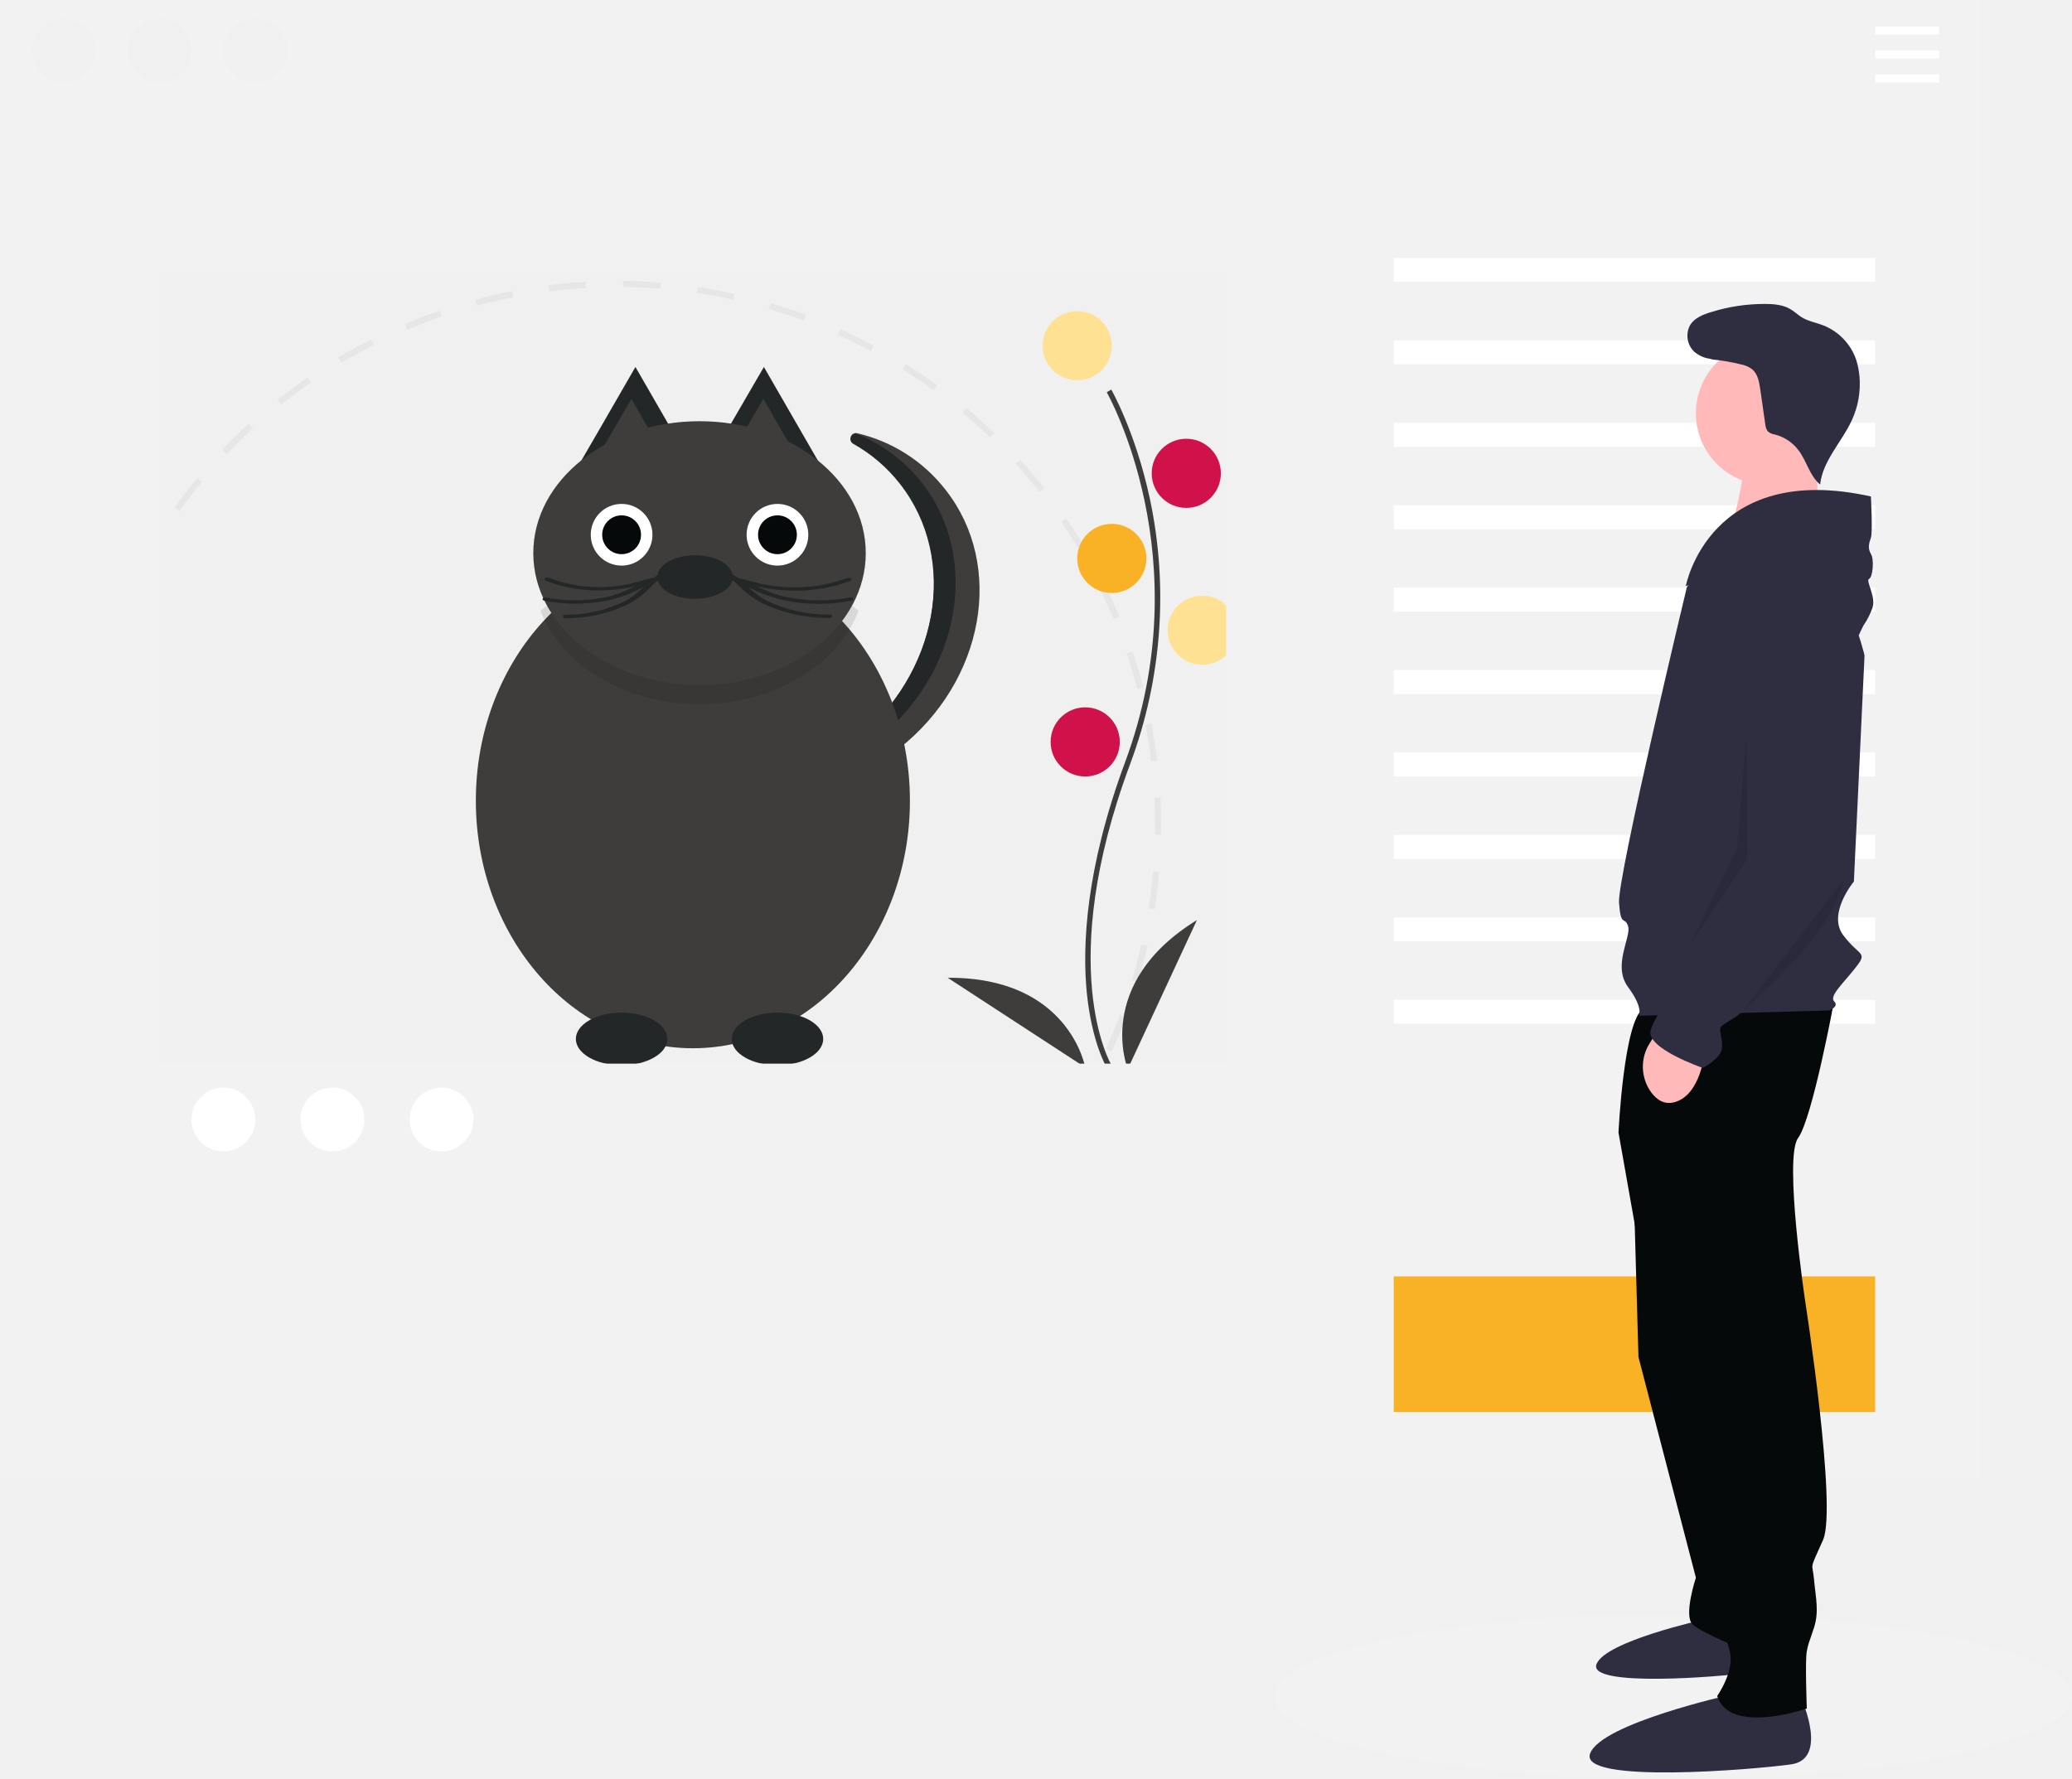
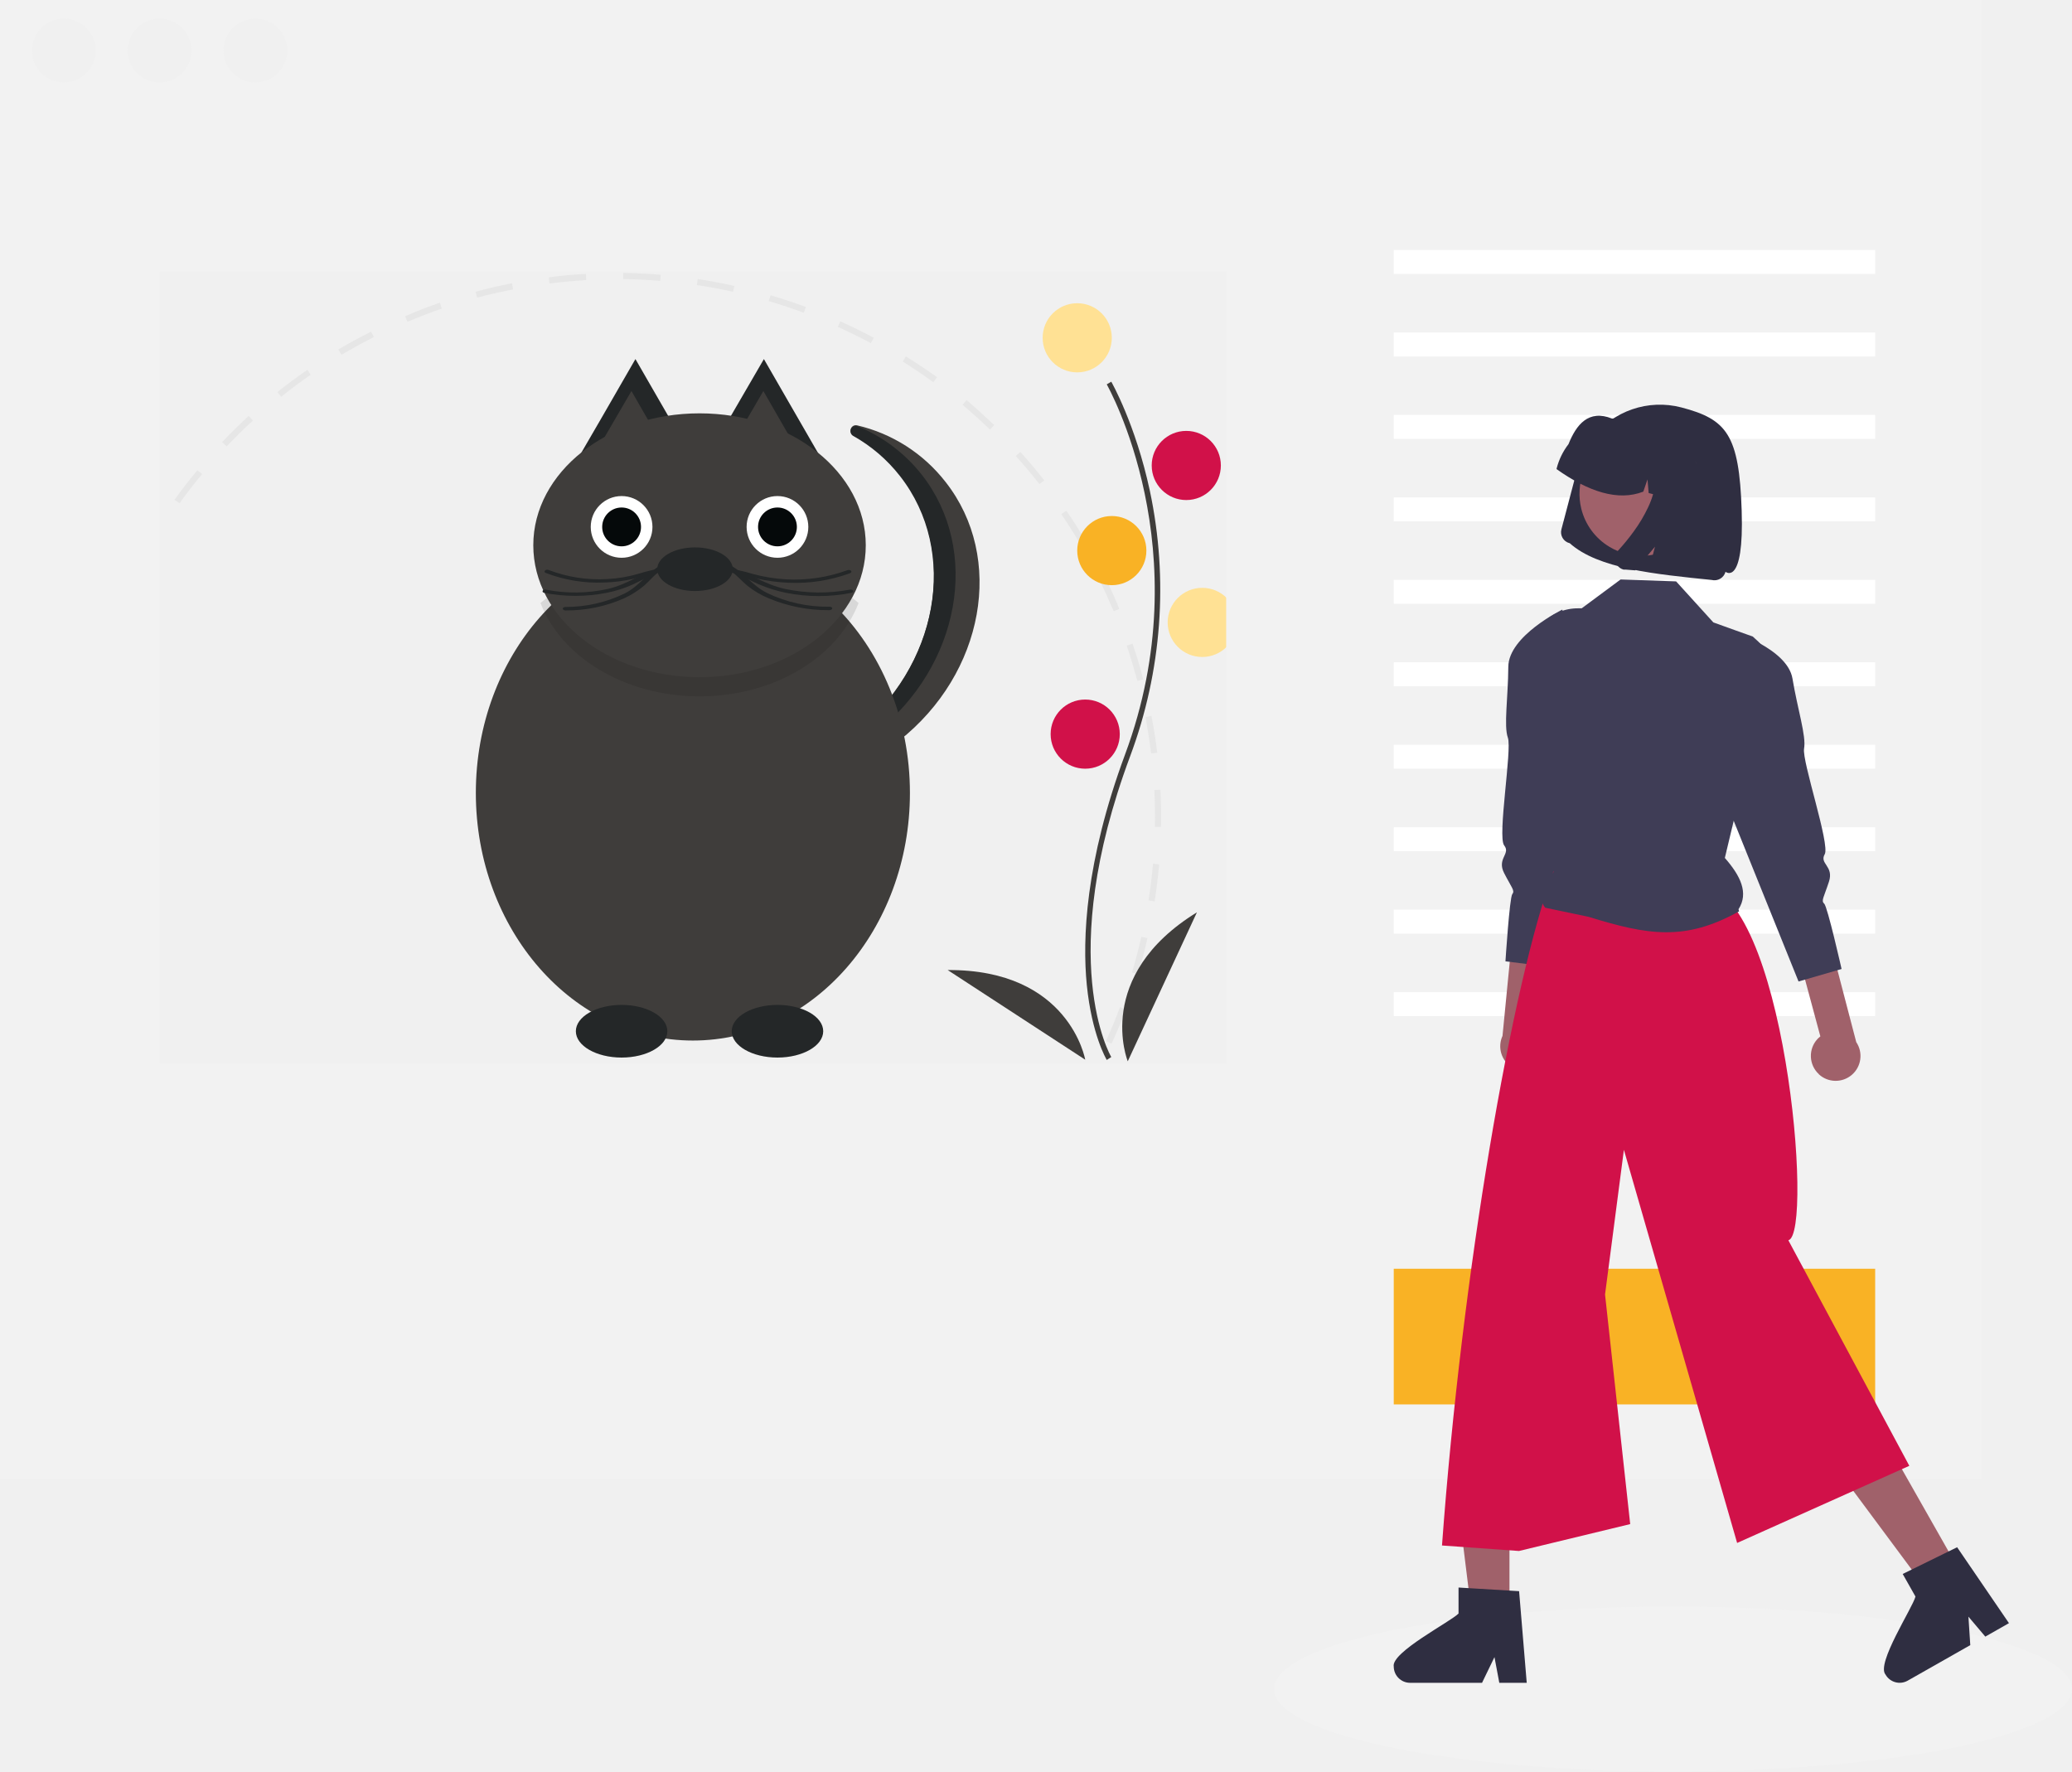
- <svg xmlns="http://www.w3.org/2000/svg" viewBox="0 0 779 669">
+ <svg xmlns="http://www.w3.org/2000/svg" viewBox="0 0 779 666">
  <defs>
-     <style>.cls-1{fill:#f2f2f2;}.cls-2{fill:#e6e6e6;}.cls-3{fill:#3f3d3b;}.cls-4{fill:#ffe194;}.cls-5{fill:#d11149;}.cls-6{fill:#f9b225;}.cls-7{fill:#242728;}.cls-8{opacity:0.1;isolation:isolate;}.cls-9{fill:#fff;}.cls-10{fill:#05090a;}.cls-11{fill:#6c63ff;}.cls-12{fill:#2f2e41;}.cls-13{fill:#ffb9b9;}</style>
+     <style>.cls-1{fill:#fff;}.cls-2{fill:#f2f2f2;}.cls-3{fill:#e6e6e6;}.cls-4{fill:#3f3d3b;}.cls-5{fill:#ffe194;}.cls-6{fill:#d11149;}.cls-7{fill:#f9b225;}.cls-8{fill:#242728;}.cls-9{opacity:0.1;isolation:isolate;}.cls-10{fill:#05090a;}.cls-11{fill:#6c63ff;}.cls-12{fill:#a0616a;}.cls-13{fill:#3f3d56;}.cls-14{fill:#2f2e41;}</style>
  </defs>
  <g id="Capa_2" data-name="Capa 2">
    <g id="Capa_1-2" data-name="Capa 1">
-       <ellipse class="cls-1" cx="629" cy="638" rx="150" ry="31" />
-       <path class="cls-2" d="M45.9,390c.9,2.1,1.8,4.2,2.8,6.3l-2.1,1c-1-2.1-1.9-4.2-2.8-6.3Z" />
-       <path class="cls-2" d="M417.1,223.4c1.3,2.8,2.6,5.6,3.7,8.5l-2.1.9c-1.8-4.2-3.7-8.5-5.8-12.6l2.1-1Q416.05,221.15,417.1,223.4Zm-8.7-16.6-2,1.2c-2.3-4-4.8-7.9-7.4-11.7l1.9-1.3C403.5,198.7,406,202.7,408.4,206.8ZM425.8,245c1.5,4.4,2.9,8.9,4,13.4l-2.2.6c-1.2-4.4-2.5-8.9-4-13.3Zm-33.2-61.4-1.8,1.4c-2.8-3.6-5.9-7.2-8.9-10.6l1.7-1.5c3.1,3.4,6.1,7,9,10.7Zm40.3,88.5c.9,4.6,1.6,9.2,2.2,13.9l-2.3.3c-.6-4.6-1.3-9.2-2.1-13.7ZM373.8,162.8l-1.6,1.7c-3.3-3.2-6.8-6.3-10.3-9.3l1.5-1.8C366.9,156.4,370.4,159.6,373.8,162.8Zm62.5,137.1c.2,4.7.3,9.4.2,14h-2.3c.1-4.6,0-9.3-.2-13.9Zm-84-155.1-1.4,1.9c-3.7-2.7-7.6-5.3-11.5-7.8l1.2-1.9Q346.6,140.75,352.3,144.8ZM435.8,328c-.4,4.6-1,9.3-1.7,13.9l-2.3-.4c.7-4.5,1.3-9.2,1.7-13.8ZM328.5,130l-1.1,2c-4.1-2.2-8.2-4.2-12.4-6.1l.9-2.1C320.2,125.7,324.4,127.8,328.5,130ZM431.4,355.7c-1,4.5-2.2,9.1-3.6,13.6l-2.2-.7c1.3-4.4,2.5-8.9,3.5-13.4ZM303,118.4l-.8,2.2c-4.3-1.6-8.7-3.1-13.2-4.4l.7-2.2C294.1,115.3,298.6,116.8,303,118.4ZM423.3,382.5c-1.6,4.4-3.5,8.7-5.4,12.9l-2.1-1c1.9-4.2,3.7-8.5,5.3-12.8Zm-147.2-272-.5,2.2c-4.5-1-9.1-1.9-13.6-2.5l.3-2.3C266.9,108.6,271.6,109.5,276.1,110.5ZM411.7,408c-2.2,4.1-4.6,8.2-7.1,12.1l-1.9-1.2c2.5-3.9,4.8-7.9,7-12ZM248.4,106.3l-.2,2.3c-4.6-.4-9.3-.6-13.9-.7v-2.3c4.7.1,9.4.3,14.1.7ZM396.7,431.7c-2.8,3.7-5.7,7.4-8.7,11l-1.8-1.5c3-3.5,5.9-7.2,8.6-10.9ZM220.3,106l.1,2.3c-4.6.3-9.3.7-13.8,1.3l-.3-2.3A130,130,0,0,1,220.3,106ZM378.6,453.1c-3.2,3.3-6.7,6.6-10.1,9.7l-1.5-1.7c3.4-3.1,6.8-6.3,10-9.6ZM192.5,109.5l.4,2.3c-4.5.9-9.1,1.9-13.5,3.1l-.6-2.2C183.3,111.4,187.9,110.4,192.5,109.5ZM357.7,471.8c-3.7,2.9-7.5,5.6-11.4,8.2l-1.3-1.9c3.8-2.6,7.6-5.3,11.2-8.1Zm-192.3-355,.7,2.2c-4.3,1.5-8.7,3.2-12.9,5l-.9-2.1C156.6,120,161,118.3,165.4,116.8Zm169,370.6c-4,2.3-8.2,4.5-12.4,6.6l-1-2.1c4.1-2,8.3-4.2,12.2-6.5ZM140.6,129.7c-4.1,2.1-8.2,4.3-12.2,6.7l-1.2-2c4-2.4,8.1-4.6,12.3-6.7Zm-23.8,14.2c-3.8,2.6-7.5,5.4-11.1,8.3l-1.4-1.8c3.6-2.9,7.4-5.7,11.3-8.4ZM95.1,161.1c-3.4,3.1-6.7,6.4-9.9,9.7l-1.7-1.6c3.2-3.4,6.6-6.7,10-9.8ZM76,181.2c-2.9,3.5-5.8,7.2-8.5,11l-1.9-1.3c2.7-3.8,5.6-7.5,8.6-11.1ZM59.9,203.7c-2.4,3.9-4.7,8-6.9,12l-2-1.1c2.2-4.1,4.5-8.2,7-12.2Zm-13,24.5c-1.9,4.2-3.6,8.5-5.2,12.9l-2.2-.8c1.6-4.4,3.4-8.8,5.2-13Zm-9.5,26c-1.3,4.4-2.4,9-3.4,13.5l-2.2-.5c1-4.5,2.1-9.1,3.4-13.6Zm-5.8,27.1q-1.05,6.9-1.5,13.8l-2.3-.2c.4-4.6.9-9.3,1.5-13.9ZM29.5,309c0,4.6.1,9.3.4,13.9l-2.3.1c-.3-4.6-.4-9.4-.4-14Zm1.7,27.7c.6,4.6,1.4,9.2,2.3,13.7l-2.3.5c-.9-4.6-1.7-9.2-2.3-13.8Zm5.5,27.2c1.2,4.4,2.6,8.9,4.1,13.2l-2.2.8c-1.5-4.4-3-8.9-4.2-13.4Z" />
-       <path class="cls-2" d="M308.1,497.8l.9,2.1c-2.1.9-4.3,1.7-6.5,2.5l-.8-2.2C303.8,499.5,305.9,498.6,308.1,497.8Z" />
-       <path class="cls-3" d="M416.1,401.5c-.2-.4-5.6-9.4-7.5-28.2-1.7-17.2-.6-46.2,14.4-86.7,28.5-76.7-6.6-138.5-6.9-139.1l1.7-1c.1.2,9.1,15.9,14.5,41a178.8,178.8,0,0,1-7.4,99.8c-28.5,76.5-7.3,112.8-7.1,113.1Z" />
-       <circle class="cls-4" cx="405" cy="130" r="13" />
-       <circle class="cls-5" cx="446" cy="178" r="13" />
-       <circle class="cls-6" cx="418" cy="210" r="13" />
-       <circle class="cls-4" cx="452" cy="237" r="13" />
-       <circle class="cls-5" cx="408" cy="279" r="13" />
-       <path class="cls-3" d="M424,402s-13-32,26-56Z" />
-       <path class="cls-3" d="M408,401.4s-5.9-34-51.7-33.7Z" />
-       <path class="cls-3" d="M322.2,162.9a2,2,0,0,0-1.4,3.7,59.06,59.06,0,0,1,17.6,15c22.4,28.5,14.6,72-17.5,97.3a79.06,79.06,0,0,1-50.3,17.4c21.5,6.1,47,1.3,67.4-14.8,32.1-25.3,39.9-68.8,17.5-97.3A59.11,59.11,0,0,0,322.2,162.9Z" />
-       <path class="cls-7" d="M338.3,181.9c22.4,28.5,14.6,72-17.5,97.3A79.88,79.88,0,0,1,280,296.1a78.81,78.81,0,0,0,49-17.4c32.1-25.3,39.9-68.8,17.5-97.3a59.53,59.53,0,0,0-24.2-18.2h-.1a2,2,0,0,0-2.4,1.5,2,2,0,0,0,1,2.2A58.67,58.67,0,0,1,338.3,181.9Z" />
-       <polygon class="cls-7" points="238.9 138 252.1 160.9 265.4 183.8 238.9 183.8 212.4 183.8 225.7 160.9 238.9 138" />
-       <polygon class="cls-7" points="287.2 138 300.4 160.9 313.6 183.8 287.2 183.8 260.7 183.8 273.9 160.9 287.2 138" />
-       <polygon class="cls-3" points="237.4 150 245.5 164.1 253.7 178.2 237.4 178.2 221 178.2 229.2 164.1 237.4 150" />
-       <polygon class="cls-3" points="287 150 295.1 164.1 303.3 178.2 287 178.2 270.7 178.2 278.8 164.1 287 150" />
-       <path class="cls-3" d="M342.1,301.1c0,51.4-36.5,93.1-81.6,93.1s-81.6-41.7-81.6-93.1S215.4,208,260.5,208c19.2,0,37.7,7.7,52.4,21.8C331.4,247.4,342.1,273.5,342.1,301.1Z" />
-       <path class="cls-8" d="M322.8,229.7C315,250,291.2,264.8,263,264.8s-52-14.8-59.8-35.1A93.08,93.08,0,0,1,322.8,229.7Z" />
-       <ellipse class="cls-3" cx="263" cy="208" rx="62.5" ry="49.6" />
-       <circle class="cls-9" cx="233.7" cy="201.1" r="11.6" />
-       <circle class="cls-9" cx="292.3" cy="201.1" r="11.6" />
-       <circle class="cls-10" cx="233.7" cy="201.1" r="7.3" />
-       <circle class="cls-10" cx="292.3" cy="201.1" r="7.3" />
-       <circle class="cls-11" cx="250" cy="217.5" r="2.2" />
-       <path class="cls-7" d="M247.5,216.9c-7,1.9-11.6,5.8-18.9,7.5a57.14,57.14,0,0,1-23.3.3c-1.3-.3-1.9,1-.6,1.2a60.88,60.88,0,0,0,23.3,0,45,45,0,0,0,10-3.2c3.5-1.6,6.5-3.5,10.5-4.7,1.3-.3.3-1.4-1-1.1Z" />
-       <path class="cls-7" d="M250.3,216.4a63.38,63.38,0,0,0-10.2,2.3,50.21,50.21,0,0,1-11.8,2,52.77,52.77,0,0,1-22-3.4c-1.2-.5-2.2.7-1.1,1.1a54.46,54.46,0,0,0,22,3.6,56.1,56.1,0,0,0,11-1.4c4.2-1,8.1-2.5,12.7-3C252.2,217.5,251.6,216.2,250.3,216.4Z" />
-       <path class="cls-7" d="M248.4,215.5c-5.4,3.1-7.7,7.6-13.5,10.6a50.87,50.87,0,0,1-22.3,5.1c-.6,0-1.1.3-1,.7s.5.6,1,.6a53.22,53.22,0,0,0,21.9-4.5,33.3,33.3,0,0,0,7.4-4.6c2.7-2.3,4.5-4.9,7.9-6.9,1.1-.6-.4-1.5-1.4-1Z" />
-       <circle class="cls-11" cx="272.7" cy="217.5" r="2.2" />
-       <path class="cls-7" d="M274.2,218c4.2,1.1,7.3,3,10.9,4.6a53.78,53.78,0,0,0,10.5,3.3,62.62,62.62,0,0,0,24.4,0c1.4-.3.8-1.5-.6-1.2a62.1,62.1,0,0,1-24.3-.3c-7.7-1.7-12.5-5.6-19.8-7.5-1.3-.3-2.4.8-1.1,1.1Z" />
-       <path class="cls-7" d="M271.8,217.6c4.6.5,8.5,1.9,12.7,2.9a66.65,66.65,0,0,0,12.1,1.6,59.45,59.45,0,0,0,23-3.6c1.2-.5.1-1.6-1.1-1.1a57.83,57.83,0,0,1-23.1,3.4,60.77,60.77,0,0,1-12.3-2,61.57,61.57,0,0,0-10.7-2.3c-1.4-.3-2,1-.6,1.1Z" />
-       <path class="cls-7" d="M272.8,216.4c3.6,2,5.5,4.6,8.3,6.9a32.77,32.77,0,0,0,7.8,4.6,57.74,57.74,0,0,0,22.9,4.5c.6,0,1.1-.3,1.1-.7s-.5-.6-1.1-.6a52.23,52.23,0,0,1-23.3-5.1c-6-3-8.4-7.5-14.1-10.6-1.1-.4-2.6.5-1.6,1Z" />
-       <ellipse class="cls-7" cx="233.7" cy="390.7" rx="17.2" ry="9.9" />
-       <ellipse class="cls-7" cx="292.3" cy="390.7" rx="17.2" ry="9.9" />
-       <ellipse class="cls-7" cx="261.3" cy="217" rx="14.2" ry="8.2" />
-       <path class="cls-1" d="M0,0V556H745V0ZM96,7A12,12,0,1,1,84,19,12,12,0,0,1,96,7ZM24,31A12,12,0,1,1,36,19,12,12,0,0,1,24,31ZM48,19A12,12,0,1,1,60,31,12,12,0,0,1,48,19ZM461,400H60V102H461Z" />
-       <rect class="cls-9" x="705" y="10" width="24" height="3" />
-       <rect class="cls-9" x="705" y="19" width="24" height="3" />
-       <rect class="cls-9" x="705" y="28" width="24" height="3" />
-       <rect class="cls-9" x="524" y="97" width="181" height="9" />
-       <rect class="cls-9" x="524" y="128" width="181" height="9" />
-       <rect class="cls-9" x="524" y="159" width="181" height="9" />
-       <rect class="cls-9" x="524" y="190" width="181" height="9" />
-       <rect class="cls-9" x="524" y="221" width="181" height="9" />
-       <rect class="cls-9" x="524" y="252" width="181" height="9" />
-       <rect class="cls-9" x="524" y="283" width="181" height="9" />
-       <rect class="cls-9" x="524" y="314" width="181" height="9" />
-       <rect class="cls-9" x="524" y="345" width="181" height="9" />
-       <rect class="cls-9" x="524" y="376" width="181" height="9" />
-       <circle class="cls-9" cx="84" cy="421" r="12" />
-       <circle class="cls-9" cx="125" cy="421" r="12" />
-       <circle class="cls-9" cx="166" cy="421" r="12" />
-       <rect class="cls-6" x="524" y="480" width="181" height="51" />
-       <path class="cls-12" d="M660.8,610.5s7.7,16.9-3.1,18.5-60.6,5.6-57.5-3.1S640.8,609,640.8,609Z" />
-       <path class="cls-12" d="M677.4,639.2s10.1,22.3-4,24.3-79.6,7.4-75.6-4,53.3-22.3,53.3-22.3Z" />
-       <path class="cls-10" d="M614,439.4l2,70.9,21.6,83s-4.7,14.2-1.3,17.5,18.9,9.4,18.9,9.4L642.4,443.4Z" />
-       <path class="cls-10" d="M689.5,376.7S681.4,420.6,676,428s2.7,61.4,2.7,61.4,12.1,77.6,6.7,89.7-4,8.1-3.4,14.8,2,12.1,0,18.2-2,5.4-2.7,8.8,0,21.6,0,21.6-29,10.1-33.7-4.7c0,0,6.7-9.4,4.7-16.9a94,94,0,0,1-3.4-22.9V583.8l-31-116.1-7.4-41.8s2-42.5,9.4-46.6S689.5,376.7,689.5,376.7Z" />
-       <circle class="cls-13" cx="664.6" cy="155.4" r="27" />
-       <path class="cls-13" d="M683.5,167.3l-.5,34.5-33.1.1s8.4-27,4.6-32.6S683.5,167.3,683.5,167.3Z" />
-       <path class="cls-12" d="M634.2,220.8s23.6-30.4,41.8-17.5,25,43.2,25,43.2l-4,85s-10.1,12.1-4,20.2,9.4,6.1,4.7,12.1-10.1,10.8-8.1,12.8-2,3.4-2,3.4l-71.5,2s2-2.7-4-10.8,1.3-18.9,0-22.9-2.7.7-3.4-8.8S634.2,220.8,634.2,220.8Z" />
-       <path class="cls-13" d="M641,394.9s-1.3,16.9-11.5,19.6c-3.8,1-6.6-.9-8.7-3.7a16.43,16.43,0,0,1-.5-18.6l2.5-4Z" />
-       <path class="cls-12" d="M703.4,186.7s.7,13.5,0,15.5-1.3,4,0,6.1.7,8.8-.7,9.4,2.7,6.7,1.3,10.8a27.1,27.1,0,0,1-3.4,6.7c-.7,1.3-1.8,3.8-1.8,3.8s-19.8-42.2-36-32.1-29,13.5-29,13.5S642.6,173.2,703.4,186.7Z" />
-       <path class="cls-12" d="M674,218.1s21.6,2,20.2,30.4,2,72.9,2,72.9-37.1,56.7-43.2,60.7-6.7,3.4-6.1,6.7,1.3,6.1-1.3,8.8a21,21,0,0,1-5.4,4s-21.6-7.4-19.6-14.2,11.5-17.5,11.5-17.5,16.2-26.3,16.9-30.4.7-3.4,2.7-5.4,7.4-10.1,7.4-14.2V307.1l-5.7-68.5a20,20,0,0,1,5.3-15.4C662,219.9,666.8,217.3,674,218.1Z" />
-       <path class="cls-12" d="M647.2,134.6a11.09,11.09,0,0,1-10.2-2.3,8.36,8.36,0,0,1-1.6-10c1.6-2.7,4.8-4,7.8-4.9a67.3,67.3,0,0,1,20.4-3.1c3.3,0,6.8.3,9.6,2,1.4.8,2.6,2,4,2.9,2.5,1.6,5.6,2.1,8.4,3.2a21.38,21.38,0,0,1,12.3,13,31.36,31.36,0,0,1,1.2,6.1,32.72,32.72,0,0,1-2.9,16.6c-3.8,8.2-10.9,15.1-11.9,24.1-3.9-3.2-5-8.7-8-12.7a16.09,16.09,0,0,0-9-6.1,5.14,5.14,0,0,1-2.7-1.2,5.38,5.38,0,0,1-.9-2.5l-1.9-13.3c-.4-2.7-.9-5.7-3-7.5a10.2,10.2,0,0,0-4.4-1.9,74.56,74.56,0,0,0-11.5-1.9" />
-       <path class="cls-8" d="M693,331l-37.9,49.2S690,351,693,331Z" />
-       <polygon class="cls-8" points="656.6 276.6 657 323 635 356 653 319 656.6 276.6" />
+       <rect class="cls-1" x="705" y="7" width="24" height="3" />
+       <rect class="cls-1" x="705" y="16" width="24" height="3" />
+       <rect class="cls-1" x="705" y="25" width="24" height="3" />
+       <ellipse class="cls-2" cx="629" cy="635" rx="150" ry="31" />
+       <path class="cls-3" d="M45.9,387c.9,2.1,1.8,4.2,2.8,6.3l-2.1,1c-1-2.1-1.9-4.2-2.8-6.3Z" />
+       <path class="cls-3" d="M417.1,220.4c1.3,2.8,2.6,5.6,3.7,8.5l-2.1.9c-1.8-4.2-3.7-8.5-5.8-12.6l2.1-1Q416.05,218.15,417.1,220.4Zm-8.7-16.6-2,1.2c-2.3-4-4.8-7.9-7.4-11.7l1.9-1.3C403.5,195.7,406,199.7,408.4,203.8ZM425.8,242c1.5,4.4,2.9,8.9,4,13.4l-2.2.6c-1.2-4.4-2.5-8.9-4-13.3Zm-33.2-61.4-1.8,1.4c-2.8-3.6-5.9-7.2-8.9-10.6l1.7-1.5c3.1,3.4,6.1,7,9,10.7Zm40.3,88.5c.9,4.6,1.6,9.2,2.2,13.9l-2.3.3c-.6-4.6-1.3-9.2-2.1-13.7ZM373.8,159.8l-1.6,1.7c-3.3-3.2-6.8-6.3-10.3-9.3l1.5-1.8C366.9,153.4,370.4,156.6,373.8,159.8Zm62.5,137.1c.2,4.7.3,9.4.2,14h-2.3c.1-4.6,0-9.3-.2-13.9Zm-84-155.1-1.4,1.9c-3.7-2.7-7.6-5.3-11.5-7.8l1.2-1.9Q346.6,137.75,352.3,141.8ZM435.8,325c-.4,4.6-1,9.3-1.7,13.9l-2.3-.4c.7-4.5,1.3-9.2,1.7-13.8ZM328.5,127l-1.1,2c-4.1-2.2-8.2-4.2-12.4-6.1l.9-2.1C320.2,122.7,324.4,124.8,328.5,127ZM431.4,352.7c-1,4.5-2.2,9.1-3.6,13.6l-2.2-.7c1.3-4.4,2.5-8.9,3.5-13.4ZM303,115.4l-.8,2.2c-4.3-1.6-8.7-3.1-13.2-4.4l.7-2.2C294.1,112.3,298.6,113.8,303,115.4ZM423.3,379.5c-1.6,4.4-3.5,8.7-5.4,12.9l-2.1-1c1.9-4.2,3.7-8.5,5.3-12.8Zm-147.2-272-.5,2.2c-4.5-1-9.1-1.9-13.6-2.5l.3-2.3C266.9,105.6,271.6,106.5,276.1,107.5ZM411.7,405c-2.2,4.1-4.6,8.2-7.1,12.1l-1.9-1.2c2.5-3.9,4.8-7.9,7-12ZM248.4,103.3l-.2,2.3c-4.6-.4-9.3-.6-13.9-.7v-2.3c4.7.1,9.4.3,14.1.7ZM396.7,428.7c-2.8,3.7-5.7,7.4-8.7,11l-1.8-1.5c3-3.5,5.9-7.2,8.6-10.9ZM220.3,103l.1,2.3c-4.6.3-9.3.7-13.8,1.3l-.3-2.3A130,130,0,0,1,220.3,103ZM378.6,450.1c-3.2,3.3-6.7,6.6-10.1,9.7l-1.5-1.7c3.4-3.1,6.8-6.3,10-9.6ZM192.5,106.5l.4,2.3c-4.5.9-9.1,1.9-13.5,3.1l-.6-2.2C183.3,108.4,187.9,107.4,192.5,106.5ZM357.7,468.8c-3.7,2.9-7.5,5.6-11.4,8.2l-1.3-1.9c3.8-2.6,7.6-5.3,11.2-8.1Zm-192.3-355,.7,2.2c-4.3,1.5-8.7,3.2-12.9,5l-.9-2.1C156.6,117,161,115.3,165.4,113.8Zm169,370.6c-4,2.3-8.2,4.5-12.4,6.6l-1-2.1c4.1-2,8.3-4.2,12.2-6.5ZM140.6,126.7c-4.1,2.1-8.2,4.3-12.2,6.7l-1.2-2c4-2.4,8.1-4.6,12.3-6.7Zm-23.8,14.2c-3.8,2.6-7.5,5.4-11.1,8.3l-1.4-1.8c3.6-2.9,7.4-5.7,11.3-8.4ZM95.1,158.1c-3.4,3.1-6.7,6.4-9.9,9.7l-1.7-1.6c3.2-3.4,6.6-6.7,10-9.8ZM76,178.2c-2.9,3.5-5.8,7.2-8.5,11l-1.9-1.3c2.7-3.8,5.6-7.5,8.6-11.1ZM59.9,200.7c-2.4,3.9-4.7,8-6.9,12l-2-1.1c2.2-4.1,4.5-8.2,7-12.2Zm-13,24.5c-1.9,4.2-3.6,8.5-5.2,12.9l-2.2-.8c1.6-4.4,3.4-8.8,5.2-13Zm-9.5,26c-1.3,4.4-2.4,9-3.4,13.5l-2.2-.5c1-4.5,2.1-9.1,3.4-13.6Zm-5.8,27.1q-1.05,6.9-1.5,13.8l-2.3-.2c.4-4.6.9-9.3,1.5-13.9ZM29.5,306c0,4.6.1,9.3.4,13.9l-2.3.1c-.3-4.6-.4-9.4-.4-14Zm1.7,27.7c.6,4.6,1.4,9.2,2.3,13.7l-2.3.5c-.9-4.6-1.7-9.2-2.3-13.8Zm5.5,27.2c1.2,4.4,2.6,8.9,4.1,13.2l-2.2.8c-1.5-4.4-3-8.9-4.2-13.4Z" />
+       <path class="cls-3" d="M308.1,494.8l.9,2.1c-2.1.9-4.3,1.7-6.5,2.5l-.8-2.2C303.8,496.5,305.9,495.6,308.1,494.8Z" />
+       <path class="cls-4" d="M416.1,398.5c-.2-.4-5.6-9.4-7.5-28.2-1.7-17.2-.6-46.2,14.4-86.7,28.5-76.7-6.6-138.5-6.9-139.1l1.7-1c.1.2,9.1,15.9,14.5,41a178.8,178.8,0,0,1-7.4,99.8c-28.5,76.5-7.3,112.8-7.1,113.1Z" />
+       <circle class="cls-5" cx="405" cy="127" r="13" />
+       <circle class="cls-6" cx="446" cy="175" r="13" />
+       <circle class="cls-7" cx="418" cy="207" r="13" />
+       <circle class="cls-5" cx="452" cy="234" r="13" />
+       <circle class="cls-6" cx="408" cy="276" r="13" />
+       <path class="cls-4" d="M424,399s-13-32,26-56Z" />
+       <path class="cls-4" d="M408,398.4s-5.9-34-51.7-33.7Z" />
+       <path class="cls-4" d="M322.2,159.9a2,2,0,0,0-1.4,3.7,59.06,59.06,0,0,1,17.6,15c22.4,28.5,14.6,72-17.5,97.3a79.06,79.06,0,0,1-50.3,17.4c21.5,6.1,47,1.3,67.4-14.8,32.1-25.3,39.9-68.8,17.5-97.3A59.11,59.11,0,0,0,322.2,159.9Z" />
+       <path class="cls-8" d="M338.3,178.9c22.4,28.5,14.6,72-17.5,97.3A79.88,79.88,0,0,1,280,293.1a78.81,78.81,0,0,0,49-17.4c32.1-25.3,39.9-68.8,17.5-97.3a59.53,59.53,0,0,0-24.2-18.2h-.1a2,2,0,0,0-2.4,1.5,2,2,0,0,0,1,2.2A58.67,58.67,0,0,1,338.3,178.9Z" />
+       <polygon class="cls-8" points="238.9 135 252.1 157.9 265.4 180.8 238.9 180.8 212.4 180.8 225.7 157.9 238.9 135" />
+       <polygon class="cls-8" points="287.2 135 300.4 157.9 313.6 180.8 287.2 180.8 260.7 180.8 273.9 157.9 287.2 135" />
+       <polygon class="cls-4" points="237.4 147 245.5 161.1 253.7 175.2 237.4 175.2 221 175.2 229.2 161.1 237.4 147" />
+       <polygon class="cls-4" points="287 147 295.1 161.1 303.3 175.2 287 175.2 270.7 175.2 278.8 161.1 287 147" />
+       <path class="cls-4" d="M342.1,298.1c0,51.4-36.5,93.1-81.6,93.1s-81.6-41.7-81.6-93.1S215.4,205,260.5,205c19.2,0,37.7,7.7,52.4,21.8C331.4,244.4,342.1,270.5,342.1,298.1Z" />
+       <path class="cls-9" d="M322.8,226.7C315,247,291.2,261.8,263,261.8s-52-14.8-59.8-35.1A93.08,93.08,0,0,1,322.8,226.7Z" />
+       <ellipse class="cls-4" cx="263" cy="205" rx="62.5" ry="49.6" />
+       <circle class="cls-1" cx="233.7" cy="198.1" r="11.6" />
+       <circle class="cls-1" cx="292.3" cy="198.1" r="11.6" />
+       <circle class="cls-10" cx="233.7" cy="198.1" r="7.3" />
+       <circle class="cls-10" cx="292.3" cy="198.1" r="7.3" />
+       <circle class="cls-11" cx="250" cy="214.5" r="2.2" />
+       <path class="cls-8" d="M247.5,213.9c-7,1.9-11.6,5.8-18.9,7.5a57.14,57.14,0,0,1-23.3.3c-1.3-.3-1.9,1-.6,1.2a60.88,60.88,0,0,0,23.3,0,45,45,0,0,0,10-3.2c3.5-1.6,6.5-3.5,10.5-4.7,1.3-.3.3-1.4-1-1.1Z" />
+       <path class="cls-8" d="M250.3,213.4a63.38,63.38,0,0,0-10.2,2.3,50.21,50.21,0,0,1-11.8,2,52.77,52.77,0,0,1-22-3.4c-1.2-.5-2.2.7-1.1,1.1a54.46,54.46,0,0,0,22,3.6,56.1,56.1,0,0,0,11-1.4c4.2-1,8.1-2.5,12.7-3C252.2,214.5,251.6,213.2,250.3,213.4Z" />
+       <path class="cls-8" d="M248.4,212.5c-5.4,3.1-7.7,7.6-13.5,10.6a50.87,50.87,0,0,1-22.3,5.1c-.6,0-1.1.3-1,.7s.5.6,1,.6a53.22,53.22,0,0,0,21.9-4.5,33.3,33.3,0,0,0,7.4-4.6c2.7-2.3,4.5-4.9,7.9-6.9,1.1-.6-.4-1.5-1.4-1Z" />
+       <circle class="cls-11" cx="272.7" cy="214.5" r="2.2" />
+       <path class="cls-8" d="M274.2,215c4.2,1.1,7.3,3,10.9,4.6a53.78,53.78,0,0,0,10.5,3.3,62.62,62.62,0,0,0,24.4,0c1.4-.3.8-1.5-.6-1.2a62.1,62.1,0,0,1-24.3-.3c-7.7-1.7-12.5-5.6-19.8-7.5-1.3-.3-2.4.8-1.1,1.1Z" />
+       <path class="cls-8" d="M271.8,214.6c4.6.5,8.5,1.9,12.7,2.9a66.65,66.65,0,0,0,12.1,1.6,59.45,59.45,0,0,0,23-3.6c1.2-.5.1-1.6-1.1-1.1a57.83,57.83,0,0,1-23.1,3.4,60.77,60.77,0,0,1-12.3-2,61.57,61.57,0,0,0-10.7-2.3c-1.4-.3-2,1-.6,1.1Z" />
+       <path class="cls-8" d="M272.8,213.4c3.6,2,5.5,4.6,8.3,6.9a32.77,32.77,0,0,0,7.8,4.6,57.74,57.74,0,0,0,22.9,4.5c.6,0,1.1-.3,1.1-.7s-.5-.6-1.1-.6a52.23,52.23,0,0,1-23.3-5.1c-6-3-8.4-7.5-14.1-10.6-1.1-.4-2.6.5-1.6,1Z" />
+       <ellipse class="cls-8" cx="233.7" cy="387.7" rx="17.2" ry="9.9" />
+       <ellipse class="cls-8" cx="292.3" cy="387.7" rx="17.2" ry="9.9" />
+       <ellipse class="cls-8" cx="261.3" cy="214" rx="14.2" ry="8.2" />
+       <path class="cls-2" d="M0,0V556H745V0ZM96,7A12,12,0,1,1,84,19,12,12,0,0,1,96,7ZM24,31A12,12,0,1,1,36,19,12,12,0,0,1,24,31ZM48,19A12,12,0,1,1,60,31,12,12,0,0,1,48,19ZM461,400H60V102H461Z" />
+       <rect class="cls-1" x="524" y="94" width="181" height="9" />
+       <rect class="cls-1" x="524" y="125" width="181" height="9" />
+       <rect class="cls-1" x="524" y="156" width="181" height="9" />
+       <rect class="cls-1" x="524" y="187" width="181" height="9" />
+       <rect class="cls-1" x="524" y="218" width="181" height="9" />
+       <rect class="cls-1" x="524" y="249" width="181" height="9" />
+       <rect class="cls-1" x="524" y="280" width="181" height="9" />
+       <rect class="cls-1" x="524" y="311" width="181" height="9" />
+       <rect class="cls-1" x="524" y="342" width="181" height="9" />
+       <rect class="cls-1" x="524" y="373" width="181" height="9" />
+       <rect class="cls-7" x="524" y="477" width="181" height="51" />
+       <path class="cls-12" d="M580.68,399.18a9.34,9.34,0,0,1-15.79-9.72l5.39-55.12,12.49,4.5-4.88,46.37a9.68,9.68,0,0,1,1.25.83,9.35,9.35,0,0,1,1.54,13.14Z" />
+       <path class="cls-13" d="M587.37,229.17l13.13,56.75-17.78,77.59L566,361.42s1.54-24,2.58-25.3-.22-2.3-3.07-7.85,2.58-7.2,0-10.44,3-36,1.4-40.47.09-15,.16-26.66,20.35-21.53,20.35-21.53Z" />
+       <path class="cls-12" d="M683.82,403.89a9.34,9.34,0,0,0,14.07-12.09l-14-53.58-11.63,6.42,12.13,45a9.63,9.63,0,0,0-1.1,1,9.35,9.35,0,0,0,.55,13.21Z" />
+       <path class="cls-13" d="M646.4,295.17,676.19,369l16.18-4.7s-5.31-23.5-6.54-24.58-.15-2.31,1.79-8.23-3.68-6.71-1.59-10.33-8.62-35-7.76-39.73-2.46-14.83-4.36-26.3-23.49-18.06-23.49-18.06Z" />
+       <polygon class="cls-12" points="567.51 549.78 546.25 549.77 553.11 605.32 567.51 605.32 567.51 549.78" />
+       <path class="cls-14" d="M524,626.57a6.14,6.14,0,0,0,6.09,6.1h27.11l.84-1.75,3.83-7.91,1.49,7.91.32,1.75H574l-.15-1.76-2.72-32.69-3.57-.22-15.41-.92-3.79-.23v9.77C545.44,609.67,522.9,621.22,524,626.57Z" />
+       <polygon class="cls-12" points="708.8 541.34 690.32 551.82 723.69 596.75 736.21 589.64 708.8 541.34" />
+       <path class="cls-14" d="M708.89,629.57a6.1,6.1,0,0,0,8.31,2.3l1.42-.8h0l22.14-12.57-.7-10.7,6.35,7.5,4.69-2.67,4.2-2.39-3.71-5.43L735.81,581.7l-3.22,1.58-13.86,6.81-3.38,1.66,4.8,8.49C719.17,604.33,705.27,625.48,708.89,629.57Z" />
+       <path class="cls-6" d="M639,332.67l-55-5c-15.56,42-34.34,150.49-41.86,253.37l28.94,2.07L612.9,573l-9.46-86.32,7.09-54.39L653.1,580.09l64.74-29L672.36,466.3c9.74-2.36-1.47-132.49-33.39-133.63Z" />
+       <path class="cls-13" d="M648.48,322.55l4.36-18.24,10.25-61c-1.37-1.5-2.8-2.86-4.11-4L652.5,237l-8.34-3-14-15.42-20.87-.72L594.67,228.7c-.43,0-.85,0-1.28,0a18.83,18.83,0,0,0-18.95,18.71l9.76,80.27c-3.94,4.41-6.83,8.95-3.28,13.58l16.28,3.42c22.3,6.87,36.23,9.3,56.63-2.05l-.21-.79C657.55,335.72,654.33,329.21,648.48,322.55Z" />
+       <path id="b-117" class="cls-14" d="M590.08,204.15c10.76,9.71,32.22,11.7,53.41,13.88a4.43,4.43,0,0,0,1.7.09,4.31,4.31,0,0,0,2.79-1.63,4.16,4.16,0,0,0,.75-1.52s7,5.71,6.08-23-5.7-34.34-22.67-38.79a32,32,0,0,0-33.45,11.46A31.51,31.51,0,0,0,593.1,176l-6.06,23a4.25,4.25,0,0,0,3,5.2h0Z" />
+       <path id="c-118" class="cls-12" d="M639.91,179.9a23.13,23.13,0,0,0-10.63-14.34,23.42,23.42,0,0,0-34.77,25.7,23.14,23.14,0,0,0,10.61,14.34,23.41,23.41,0,0,0,34.79-25.7Z" />
+       <path id="d-119" class="cls-14" d="M585.21,176.37c12,8.49,23.09,12.17,32.62,8.46l1.57-4.59.44,5.12,5,1.3,3.11-9.11.88,10.14,9.73,2.53.12-.46h0a25.06,25.06,0,0,0-17.82-30.65l-.16,0-4.6-1.19a25.12,25.12,0,0,0-10-.54c-8.89-3.58-13.48,2.31-16.4,9.6a25.26,25.26,0,0,0-4.42,9Z" />
+       <path id="e-120" class="cls-14" d="M608.34,207a80.29,80.29,0,0,0,5.91-7.23,54.81,54.81,0,0,0,5.39-9.06,30.46,30.46,0,0,0,2.84-10,18.8,18.8,0,0,0-1.75-10l-.45-.92,26.34,6.82L636.2,216.15l-16.44-1.32,2.46-9.3-7.44,8.9-3.62-.28-.19,0-.19,0-.18,0-.19,0a4.25,4.25,0,0,1-2.41-1.68,3.9,3.9,0,0,1-.48-.9,4.19,4.19,0,0,1-.28-1.16,4.24,4.24,0,0,1,.42-2.27A4.19,4.19,0,0,1,608.34,207Z" />
    </g>
  </g>
</svg>
